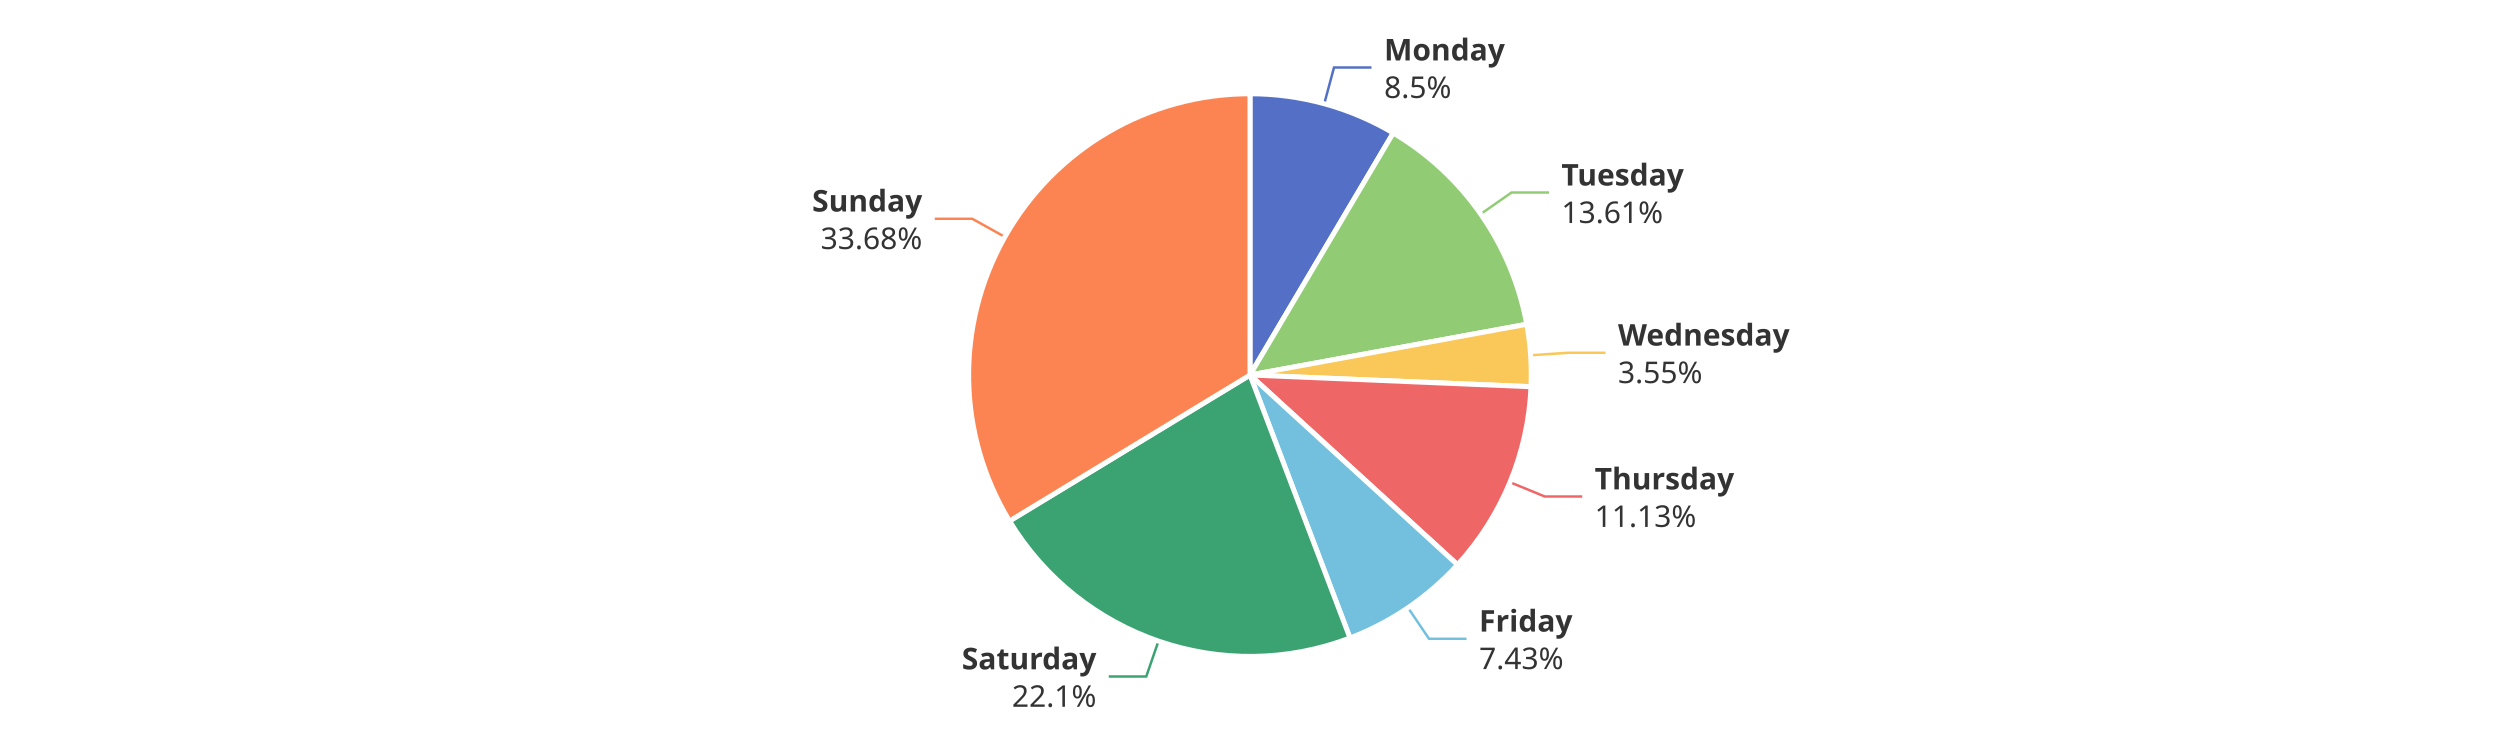
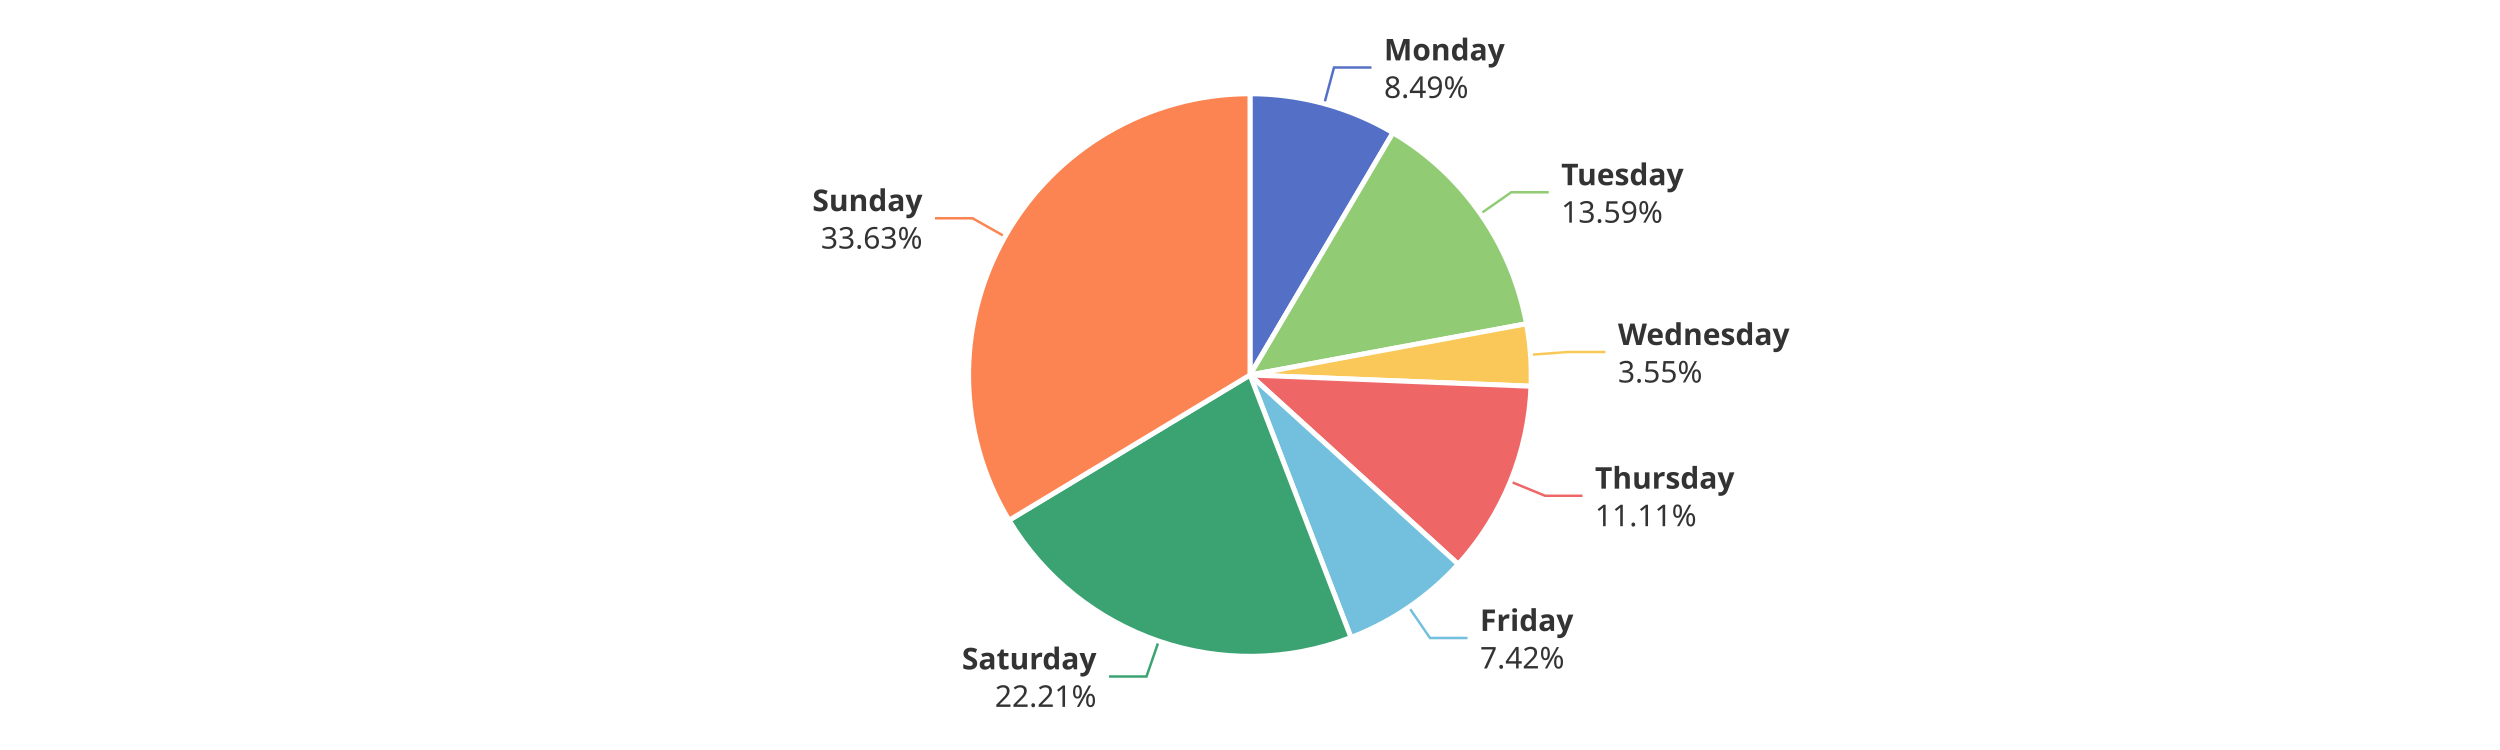
<svg xmlns="http://www.w3.org/2000/svg" width="1000" height="300" version="1.1" baseProfile="full" viewBox="0 0 1000 300">
  <rect width="1000" height="300" x="0" y="0" id="0" fill="#ffffff" />
  <polyline points="529.7 41.5 533.6 27 548.6 27" fill="none" stroke="#5470c6" />
-   <polyline points="592.3 85.6 604.6 77 619.6 77" fill="none" stroke="#91cc75" />
-   <polyline points="612.2 142.1 627.2 141.1 642.2 141.1" fill="none" stroke="#fac858" />
-   <polyline points="604 192.9 617.9 198.6 632.9 198.6" fill="none" stroke="#ee6666" />
-   <polyline points="563.2 243.1 571.6 255.5 586.6 255.5" fill="none" stroke="#73c0de" />
-   <polyline points="463.4 256.4 458.5 270.6 443.5 270.6" fill="none" stroke="#3ba272" />
-   <polyline points="402 94.8 388.9 87.5 373.9 87.5" fill="none" stroke="#fc8452" />
-   <path d="M500 37.5A112.5 112.5 0 0 1 557.3 53.2L500 150Z" fill="#5470c6" stroke="#fff" stroke-width="2" stroke-linejoin="round" />
-   <path d="M557.3 53.2A112.5 112.5 0 0 1 610.7 129.7L500 150Z" fill="#91cc75" stroke="#fff" stroke-width="2" stroke-linejoin="round" />
-   <path d="M610.7 129.7A112.5 112.5 0 0 1 612.4 154.7L500 150Z" fill="#fac858" stroke="#fff" stroke-width="2" stroke-linejoin="round" />
-   <path d="M612.4 154.7A112.5 112.5 0 0 1 583 225.9L500 150Z" fill="#ee6666" stroke="#fff" stroke-width="2" stroke-linejoin="round" />
-   <path d="M583 225.9A112.5 112.5 0 0 1 540 255.2L500 150Z" fill="#73c0de" stroke="#fff" stroke-width="2" stroke-linejoin="round" />
-   <path d="M540 255.2A112.5 112.5 0 0 1 403.8 208.4L500 150Z" fill="#3ba272" stroke="#fff" stroke-width="2" stroke-linejoin="round" />
-   <path d="M403.8 208.4A112.5 112.5 0 0 1 500 37.5L500 150Z" fill="#fc8452" stroke="#fff" stroke-width="2" stroke-linejoin="round" />
-   <path d="M0 -15l42.8 0l0 30l-42.8 0Z" transform="translate(553.6438 27.0189)" fill="none" />
-   <text dominant-baseline="central" text-anchor="start" style="font-size:12px;font-family:sans-serif;font-weight:bold;" y="-7.5" transform="translate(553.6438 27.0189)" fill="#333" stroke="rgb(255,255,255)" stroke-width="2" paint-order="stroke" stroke-miterlimit="2">Monday</text>
-   <text dominant-baseline="central" text-anchor="start" style="font-size:12px;font-family:sans-serif;" y="7.5" transform="translate(553.6438 27.0189)" fill="#333" stroke="rgb(255,255,255)" stroke-width="2" paint-order="stroke" stroke-miterlimit="2">8.5%</text>
-   <path d="M0 -15l46.2 0l0 30l-46.2 0Z" transform="translate(624.5668 77.0478)" fill="none" />
-   <text dominant-baseline="central" text-anchor="start" style="font-size:12px;font-family:sans-serif;font-weight:bold;" y="-7.5" transform="translate(624.5668 77.0478)" fill="#333" stroke="rgb(255,255,255)" stroke-width="2" paint-order="stroke" stroke-miterlimit="2">Tuesday</text>
-   <text dominant-baseline="central" text-anchor="start" style="font-size:12px;font-family:sans-serif;" y="7.5" transform="translate(624.5668 77.0478)" fill="#333" stroke="rgb(255,255,255)" stroke-width="2" paint-order="stroke" stroke-miterlimit="2">13.61%</text>
-   <path d="M0 -15l63.6 0l0 30l-63.6 0Z" transform="translate(647.1872 141.075)" fill="none" />
-   <text dominant-baseline="central" text-anchor="start" style="font-size:12px;font-family:sans-serif;font-weight:bold;" y="-7.5" transform="translate(647.1872 141.075)" fill="#333" stroke="rgb(255,255,255)" stroke-width="2" paint-order="stroke" stroke-miterlimit="2">Wednesday</text>
-   <text dominant-baseline="central" text-anchor="start" style="font-size:12px;font-family:sans-serif;" y="7.5" transform="translate(647.1872 141.075)" fill="#333" stroke="rgb(255,255,255)" stroke-width="2" paint-order="stroke" stroke-miterlimit="2">3.55%</text>
-   <path d="M0 -15l50.2 0l0 30l-50.2 0Z" transform="translate(637.8711 198.607)" fill="none" />
-   <text dominant-baseline="central" text-anchor="start" style="font-size:12px;font-family:sans-serif;font-weight:bold;" y="-7.5" transform="translate(637.8711 198.607)" fill="#333" stroke="rgb(255,255,255)" stroke-width="2" paint-order="stroke" stroke-miterlimit="2">Thursday</text>
-   <text dominant-baseline="central" text-anchor="start" style="font-size:12px;font-family:sans-serif;" y="7.5" transform="translate(637.8711 198.607)" fill="#333" stroke="rgb(255,255,255)" stroke-width="2" paint-order="stroke" stroke-miterlimit="2">11.13%</text>
-   <path d="M0 -15l34.2 0l0 30l-34.2 0Z" transform="translate(591.6325 255.4753)" fill="none" />
-   <text dominant-baseline="central" text-anchor="start" style="font-size:12px;font-family:sans-serif;font-weight:bold;" y="-7.5" transform="translate(591.6325 255.4753)" fill="#333" stroke="rgb(255,255,255)" stroke-width="2" paint-order="stroke" stroke-miterlimit="2">Friday</text>
-   <text dominant-baseline="central" text-anchor="start" style="font-size:12px;font-family:sans-serif;" y="7.5" transform="translate(591.6325 255.4753)" fill="#333" stroke="rgb(255,255,255)" stroke-width="2" paint-order="stroke" stroke-miterlimit="2">7.43%</text>
-   <path d="M-48.2 -15l48.2 0l0 30l-48.2 0Z" transform="translate(438.549 270.5739)" fill="none" />
-   <text dominant-baseline="central" text-anchor="end" style="font-size:12px;font-family:sans-serif;font-weight:bold;" y="-7.5" transform="translate(438.549 270.5739)" fill="#333" stroke="rgb(255,255,255)" stroke-width="2" paint-order="stroke" stroke-miterlimit="2">Saturday</text>
-   <text dominant-baseline="central" text-anchor="end" style="font-size:12px;font-family:sans-serif;" y="7.5" transform="translate(438.549 270.5739)" fill="#333" stroke="rgb(255,255,255)" stroke-width="2" paint-order="stroke" stroke-miterlimit="2">22.1%</text>
-   <path d="M-40.9 -15l40.9 0l0 30l-40.9 0Z" transform="translate(368.894 87.4563)" fill="none" />
-   <text dominant-baseline="central" text-anchor="end" style="font-size:12px;font-family:sans-serif;font-weight:bold;" y="-7.5" transform="translate(368.894 87.4563)" fill="#333" stroke="rgb(255,255,255)" stroke-width="2" paint-order="stroke" stroke-miterlimit="2">Sunday</text>
-   <text dominant-baseline="central" text-anchor="end" style="font-size:12px;font-family:sans-serif;" y="7.5" transform="translate(368.894 87.4563)" fill="#333" stroke="rgb(255,255,255)" stroke-width="2" paint-order="stroke" stroke-miterlimit="2">33.68%</text>
+   <polyline points="592.2 85.5 604.5 76.9 619.5 76.9" fill="none" stroke="#91cc75" />
+   <polyline points="612.2 141.9 627.2 140.8 642.2 140.8" fill="none" stroke="#fac858" />
+   <polyline points="604.1 192.6 618 198.3 633 198.3" fill="none" stroke="#ee6666" />
+   <polyline points="563.5 242.8 572 255.2 587 255.2" fill="none" stroke="#73c0de" />
+   <polyline points="463.5 256.4 458.6 270.6 443.6 270.6" fill="none" stroke="#3ba272" />
+   <polyline points="402.1 94.7 389 87.3 374 87.3" fill="none" stroke="#fc8452" />
+   <path d="M500 37.5A112.5 112.5 0 0 1 557.2 53.1L500 150Z" fill="#5470c6" stroke="#fff" stroke-width="2" stroke-linejoin="round" />
+   <path d="M557.2 53.1A112.5 112.5 0 0 1 610.6 129.5L500 150Z" fill="#91cc75" stroke="#fff" stroke-width="2" stroke-linejoin="round" />
+   <path d="M610.6 129.5A112.5 112.5 0 0 1 612.4 154.5L500 150Z" fill="#fac858" stroke="#fff" stroke-width="2" stroke-linejoin="round" />
+   <path d="M612.4 154.5A112.5 112.5 0 0 1 583.3 225.7L500 150Z" fill="#ee6666" stroke="#fff" stroke-width="2" stroke-linejoin="round" />
+   <path d="M583.3 225.7A112.5 112.5 0 0 1 540.4 255L500 150Z" fill="#73c0de" stroke="#fff" stroke-width="2" stroke-linejoin="round" />
+   <path d="M540.4 255A112.5 112.5 0 0 1 403.6 208.1L500 150Z" fill="#3ba272" stroke="#fff" stroke-width="2" stroke-linejoin="round" />
+   <path d="M403.6 208.1A112.5 112.5 0 0 1 500 37.5L500 150Z" fill="#fc8452" stroke="#fff" stroke-width="2" stroke-linejoin="round" />
+   <path d="M0 -15l42.8 0l0 30l-42.8 0Z" transform="translate(553.6052 27.0084)" fill="none" />
+   <text dominant-baseline="central" text-anchor="start" style="font-size:12px;font-family:sans-serif;font-weight:bold;" y="-7.5" transform="translate(553.6052 27.0084)" fill="#333" stroke="rgb(255,255,255)" stroke-width="2" paint-order="stroke" stroke-miterlimit="2">Monday</text>
+   <text dominant-baseline="central" text-anchor="start" style="font-size:12px;font-family:sans-serif;" y="7.5" transform="translate(553.6052 27.0084)" fill="#333" stroke="rgb(255,255,255)" stroke-width="2" paint-order="stroke" stroke-miterlimit="2">8.49%</text>
+   <path d="M0 -15l46.2 0l0 30l-46.2 0Z" transform="translate(624.4751 76.9164)" fill="none" />
+   <text dominant-baseline="central" text-anchor="start" style="font-size:12px;font-family:sans-serif;font-weight:bold;" y="-7.5" transform="translate(624.4751 76.9164)" fill="#333" stroke="rgb(255,255,255)" stroke-width="2" paint-order="stroke" stroke-miterlimit="2">Tuesday</text>
+   <text dominant-baseline="central" text-anchor="start" style="font-size:12px;font-family:sans-serif;" y="7.5" transform="translate(624.4751 76.9164)" fill="#333" stroke="rgb(255,255,255)" stroke-width="2" paint-order="stroke" stroke-miterlimit="2">13.59%</text>
+   <path d="M0 -15l63.6 0l0 30l-63.6 0Z" transform="translate(647.1702 140.8352)" fill="none" />
+   <text dominant-baseline="central" text-anchor="start" style="font-size:12px;font-family:sans-serif;font-weight:bold;" y="-7.5" transform="translate(647.1702 140.8352)" fill="#333" stroke="rgb(255,255,255)" stroke-width="2" paint-order="stroke" stroke-miterlimit="2">Wednesday</text>
+   <text dominant-baseline="central" text-anchor="start" style="font-size:12px;font-family:sans-serif;" y="7.5" transform="translate(647.1702 140.8352)" fill="#333" stroke="rgb(255,255,255)" stroke-width="2" paint-order="stroke" stroke-miterlimit="2">3.55%</text>
+   <path d="M0 -15l50.2 0l0 30l-50.2 0Z" transform="translate(637.9929 198.3107)" fill="none" />
+   <text dominant-baseline="central" text-anchor="start" style="font-size:12px;font-family:sans-serif;font-weight:bold;" y="-7.5" transform="translate(637.9929 198.3107)" fill="#333" stroke="rgb(255,255,255)" stroke-width="2" paint-order="stroke" stroke-miterlimit="2">Thursday</text>
+   <text dominant-baseline="central" text-anchor="start" style="font-size:12px;font-family:sans-serif;" y="7.5" transform="translate(637.9929 198.3107)" fill="#333" stroke="rgb(255,255,255)" stroke-width="2" paint-order="stroke" stroke-miterlimit="2">11.11%</text>
+   <path d="M0 -15l34.2 0l0 30l-34.2 0Z" transform="translate(591.9966 255.2271)" fill="none" />
+   <text dominant-baseline="central" text-anchor="start" style="font-size:12px;font-family:sans-serif;font-weight:bold;" y="-7.5" transform="translate(591.9966 255.2271)" fill="#333" stroke="rgb(255,255,255)" stroke-width="2" paint-order="stroke" stroke-miterlimit="2">Friday</text>
+   <text dominant-baseline="central" text-anchor="start" style="font-size:12px;font-family:sans-serif;" y="7.5" transform="translate(591.9966 255.2271)" fill="#333" stroke="rgb(255,255,255)" stroke-width="2" paint-order="stroke" stroke-miterlimit="2">7.42%</text>
+   <path d="M-48.2 -15l48.2 0l0 30l-48.2 0Z" transform="translate(438.5869 270.5869)" fill="none" />
+   <text dominant-baseline="central" text-anchor="end" style="font-size:12px;font-family:sans-serif;font-weight:bold;" y="-7.5" transform="translate(438.5869 270.5869)" fill="#333" stroke="rgb(255,255,255)" stroke-width="2" paint-order="stroke" stroke-miterlimit="2">Saturday</text>
+   <text dominant-baseline="central" text-anchor="end" style="font-size:12px;font-family:sans-serif;" y="7.5" transform="translate(438.5869 270.5869)" fill="#333" stroke="rgb(255,255,255)" stroke-width="2" paint-order="stroke" stroke-miterlimit="2">22.21%</text>
+   <path d="M-40.9 -15l40.9 0l0 30l-40.9 0Z" transform="translate(368.9924 87.2819)" fill="none" />
+   <text dominant-baseline="central" text-anchor="end" style="font-size:12px;font-family:sans-serif;font-weight:bold;" y="-7.5" transform="translate(368.9924 87.2819)" fill="#333" stroke="rgb(255,255,255)" stroke-width="2" paint-order="stroke" stroke-miterlimit="2">Sunday</text>
+   <text dominant-baseline="central" text-anchor="end" style="font-size:12px;font-family:sans-serif;" y="7.5" transform="translate(368.9924 87.2819)" fill="#333" stroke="rgb(255,255,255)" stroke-width="2" paint-order="stroke" stroke-miterlimit="2">33.63%</text>
</svg>
